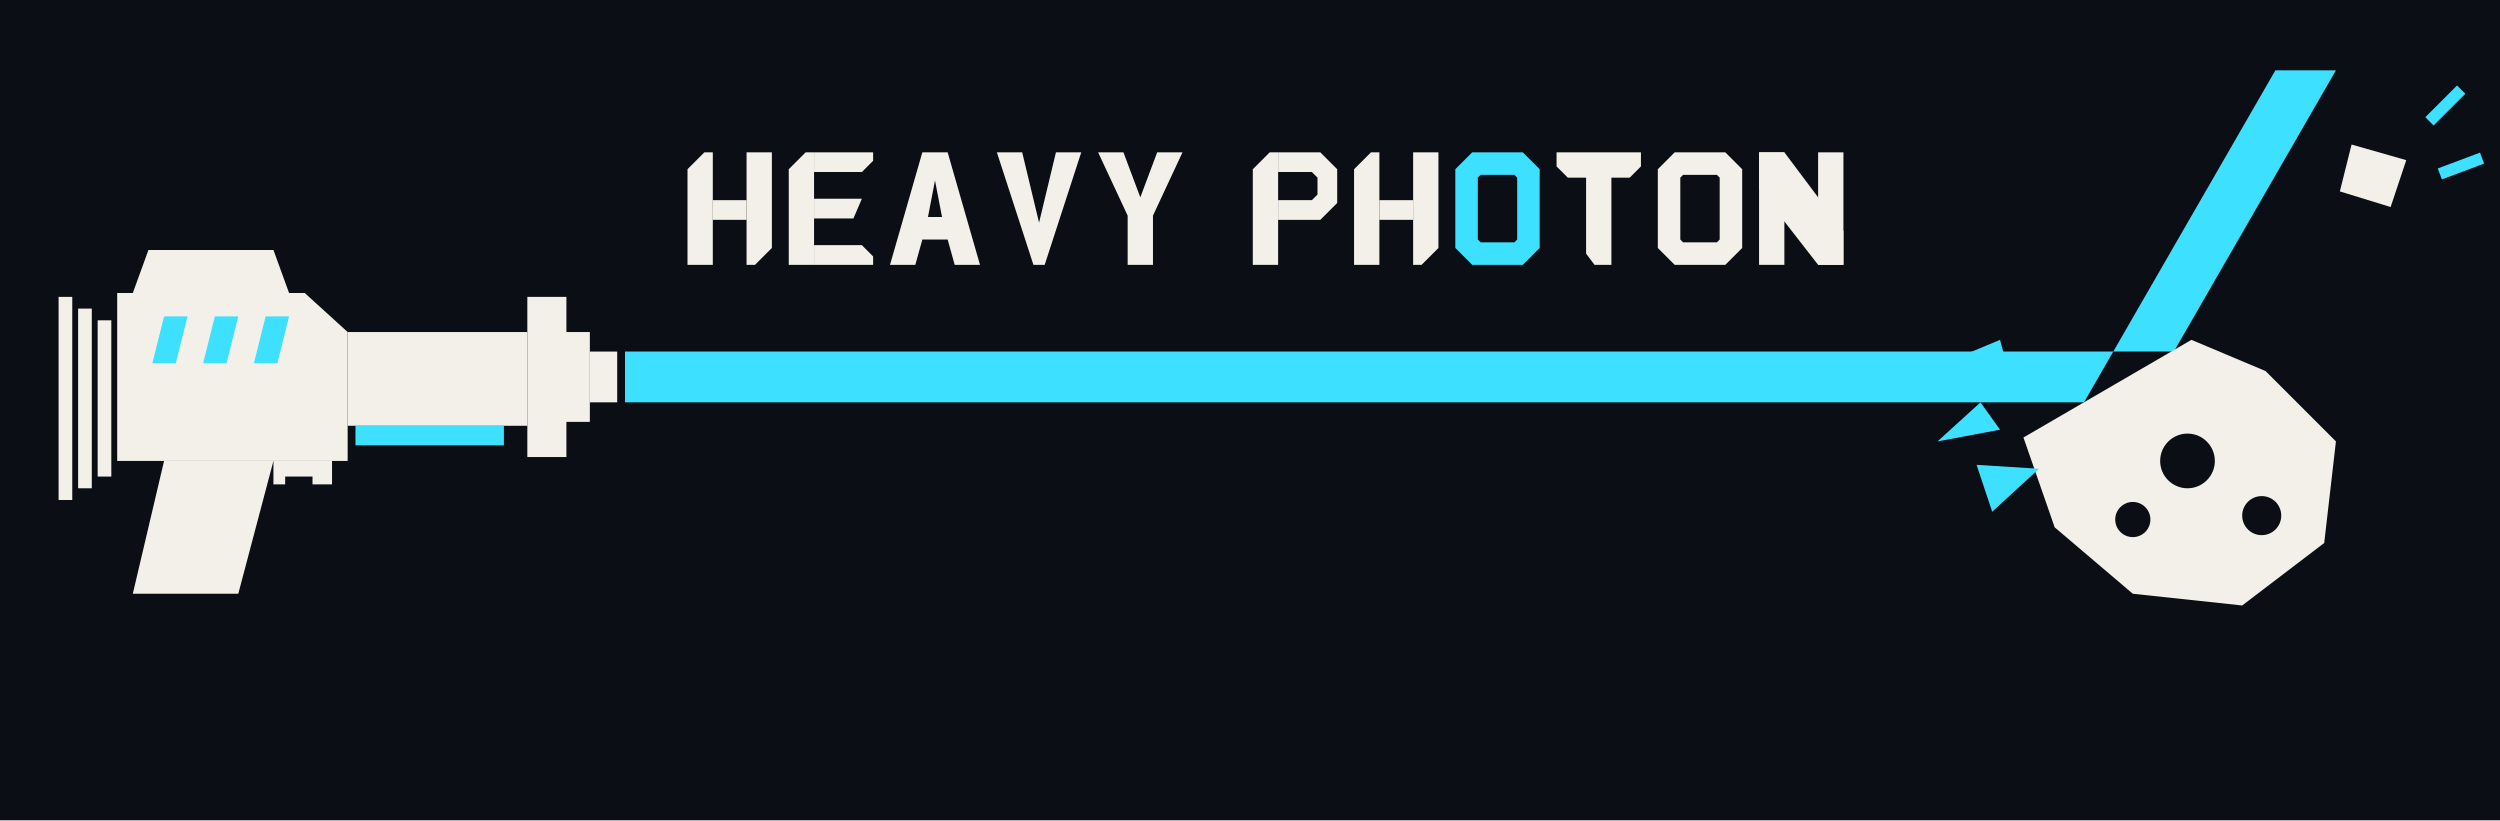
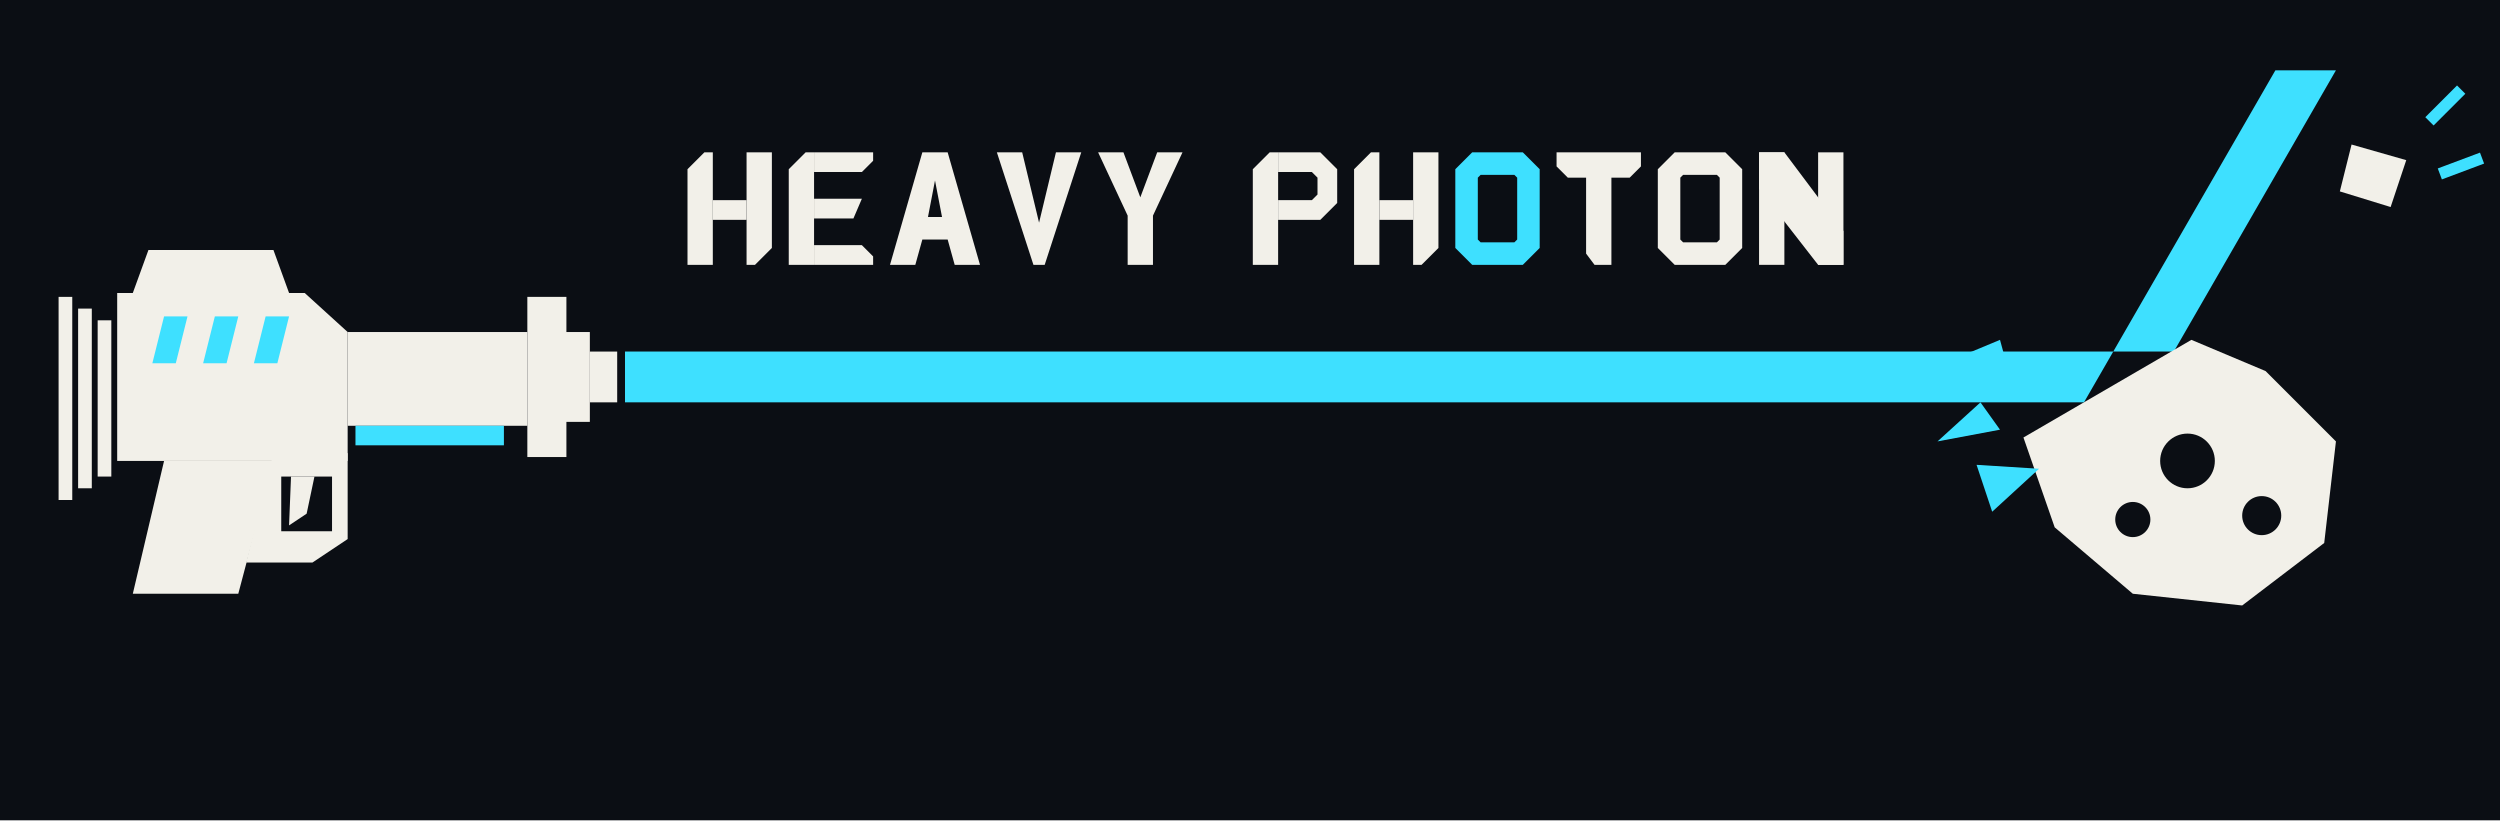
<svg xmlns="http://www.w3.org/2000/svg" viewBox="0 0 1280 420" width="1280" height="420">
  <rect width="1280" height="420" fill="#0B0E14" />
  <path fill="#3EE0FF" d="M320,180 L1113,180 L1196,36 L1165,36 L1067,206 L320,206 Z" />
  <path fill="#F2F0E9" d="M1036,224 L1122,174 L1160,190 L1196,226 L1190,278 L1148,310 L1092,304 L1052,270 Z" />
  <circle cx="1120" cy="236" r="14" fill="#0B0E14" />
  <circle cx="1158" cy="264" r="10" fill="#0B0E14" />
  <circle cx="1092" cy="266" r="9" fill="#0B0E14" />
  <path fill="#3EE0FF" d="M1030,196 L1000,184 L1024,174 Z" />
  <path fill="#3EE0FF" d="M1024,220 L992,226 L1014,206 Z" />
  <path fill="#3EE0FF" d="M1044,240 L1020,262 L1012,238 Z" />
  <path fill="#F2F0E9" d="M1204,74 L1232,82 L1224,106 L1198,98 Z" />
  <g stroke="#3EE0FF" stroke-width="6" stroke-linecap="square">
    <line x1="1246" y1="60" x2="1258" y2="48" />
    <line x1="1252" y1="88" x2="1268" y2="82" />
  </g>
  <g fill="#F2F0E9" transform="translate(352 78) scale(0.72)">
    <g transform="translate(0.0 0)">
      <rect x="18" y="34" width="24" height="14" />
      <polygon points="0,12 12,0 18,0 18,80 0,80" />
      <polygon points="42,0 60,0 60,68 48,80 42,80" />
    </g>
    <g transform="translate(72.0 0)">
      <polygon points="0,12 12,0 18,0 18,80 0,80" />
      <polygon points="18,0 60,0 60,6 52,14 18,14" />
      <polygon points="18,33 52,33 46,47 18,47" />
      <polygon points="18,66 52,66 60,74 60,80 18,80" />
    </g>
    <g transform="translate(144.0 0)">
      <path fill-rule="evenodd" transform="translate(0 0)" d="M23,0 L41,0 L64,80 L46,80 L41,62 L23,62 L18,80 L0,80 Z M32,20 L37,46 L27,46 Z" />
    </g>
    <g transform="translate(220.0 0)">
      <polygon points="0,0 18,0 30,50 42,0 60,0 34,80 26,80" />
    </g>
    <g transform="translate(292.0 0)">
      <polygon points="0,0 18,0 30,32 42,0 60,0 39,45 39,80 21,80 21,45" />
    </g>
    <g transform="translate(402.0 0)">
      <path fill-rule="evenodd" transform="translate(0 0)" d="M18,0 L48,0 L60,12 L60,36 L48,48 L18,48 L18,34 L42,34 L46,30 L46,18 L42,14 L18,14 Z" />
      <polygon points="0,12 12,0 18,0 18,80 0,80" />
    </g>
    <g transform="translate(474.0 0)">
      <rect x="18" y="34" width="24" height="14" />
      <polygon points="0,12 12,0 18,0 18,80 0,80" />
      <polygon points="42,0 60,0 60,68 48,80 42,80" />
    </g>
    <g transform="translate(546.0 0)" fill="#3EE0FF">
      <path fill-rule="evenodd" transform="translate(0 0)" d="M12,0 L48,0 L60,12 L60,68 L48,80 L12,80 L0,68 L0,12 Z M18,16 L42,16 L44,18 L44,62 L42,64 L18,64 L16,62 L16,18 Z" />
    </g>
    <g transform="translate(618.0 0)">
      <polygon points="0,0 60,0 60,10 52,18 8,18 0,10" />
      <polygon points="21,14 39,14 39,80 27,80 21,72" />
    </g>
    <g transform="translate(690.0 0)">
      <path fill-rule="evenodd" transform="translate(0 0)" d="M12,0 L48,0 L60,12 L60,68 L48,80 L12,80 L0,68 L0,12 Z M18,16 L42,16 L44,18 L44,62 L42,64 L18,64 L16,62 L16,18 Z" />
    </g>
    <g transform="translate(762.0 0)">
      <rect x="0" y="0" width="18" height="80" />
      <rect x="42" y="0" width="18" height="80" />
      <polygon points="0,0 18,0 60,56 60,80 42,80 0,26" />
    </g>
  </g>
  <g transform="translate(28 86)">
    <g fill="#F2F0E9">
      <rect x="2" y="66" width="7" height="104" />
      <rect x="12" y="72" width="7" height="92" />
      <rect x="22" y="78" width="7" height="80" />
      <path d="M32,64 L128,64 L150,84 L150,150 L32,150 Z" />
      <path d="M56,150 L112,150 L94,218 L40,218 Z" />
-       <rect x="112" y="150" width="30" height="12" />
+       <path d="M112,146 L150,146 L150,190 L132,202 L98,202 Z" />
      <path d="M48,42 L112,42 L120,64 L40,64 Z" />
      <path d="M150,84 L242,84 L242,132 L150,132 Z" />
      <path d="M242,66 L262,66 L262,84 L274,84 L274,130 L262,130 L262,148 L242,148 Z" />
      <rect x="274" y="94" width="14" height="26" />
    </g>
    <g fill="#3EE0FF">
      <rect x="154" y="132" width="76" height="10" />
      <path d="M56,76 L68,76 L62,100 L50,100 Z" />
      <path d="M82,76 L94,76 L88,100 L76,100 Z" />
      <path d="M108,76 L120,76 L114,100 L102,100 Z" />
    </g>
-     <rect x="118" y="158" width="14" height="8" fill="#0B0E14" />
+     <path d="M116,158 L142,158 L142,186 L116,186 Z" fill="#0B0E14" />
+     <path d="M121,158 L133,158 L129,177 L120,183 Z" fill="#F2F0E9" />
  </g>
</svg>
